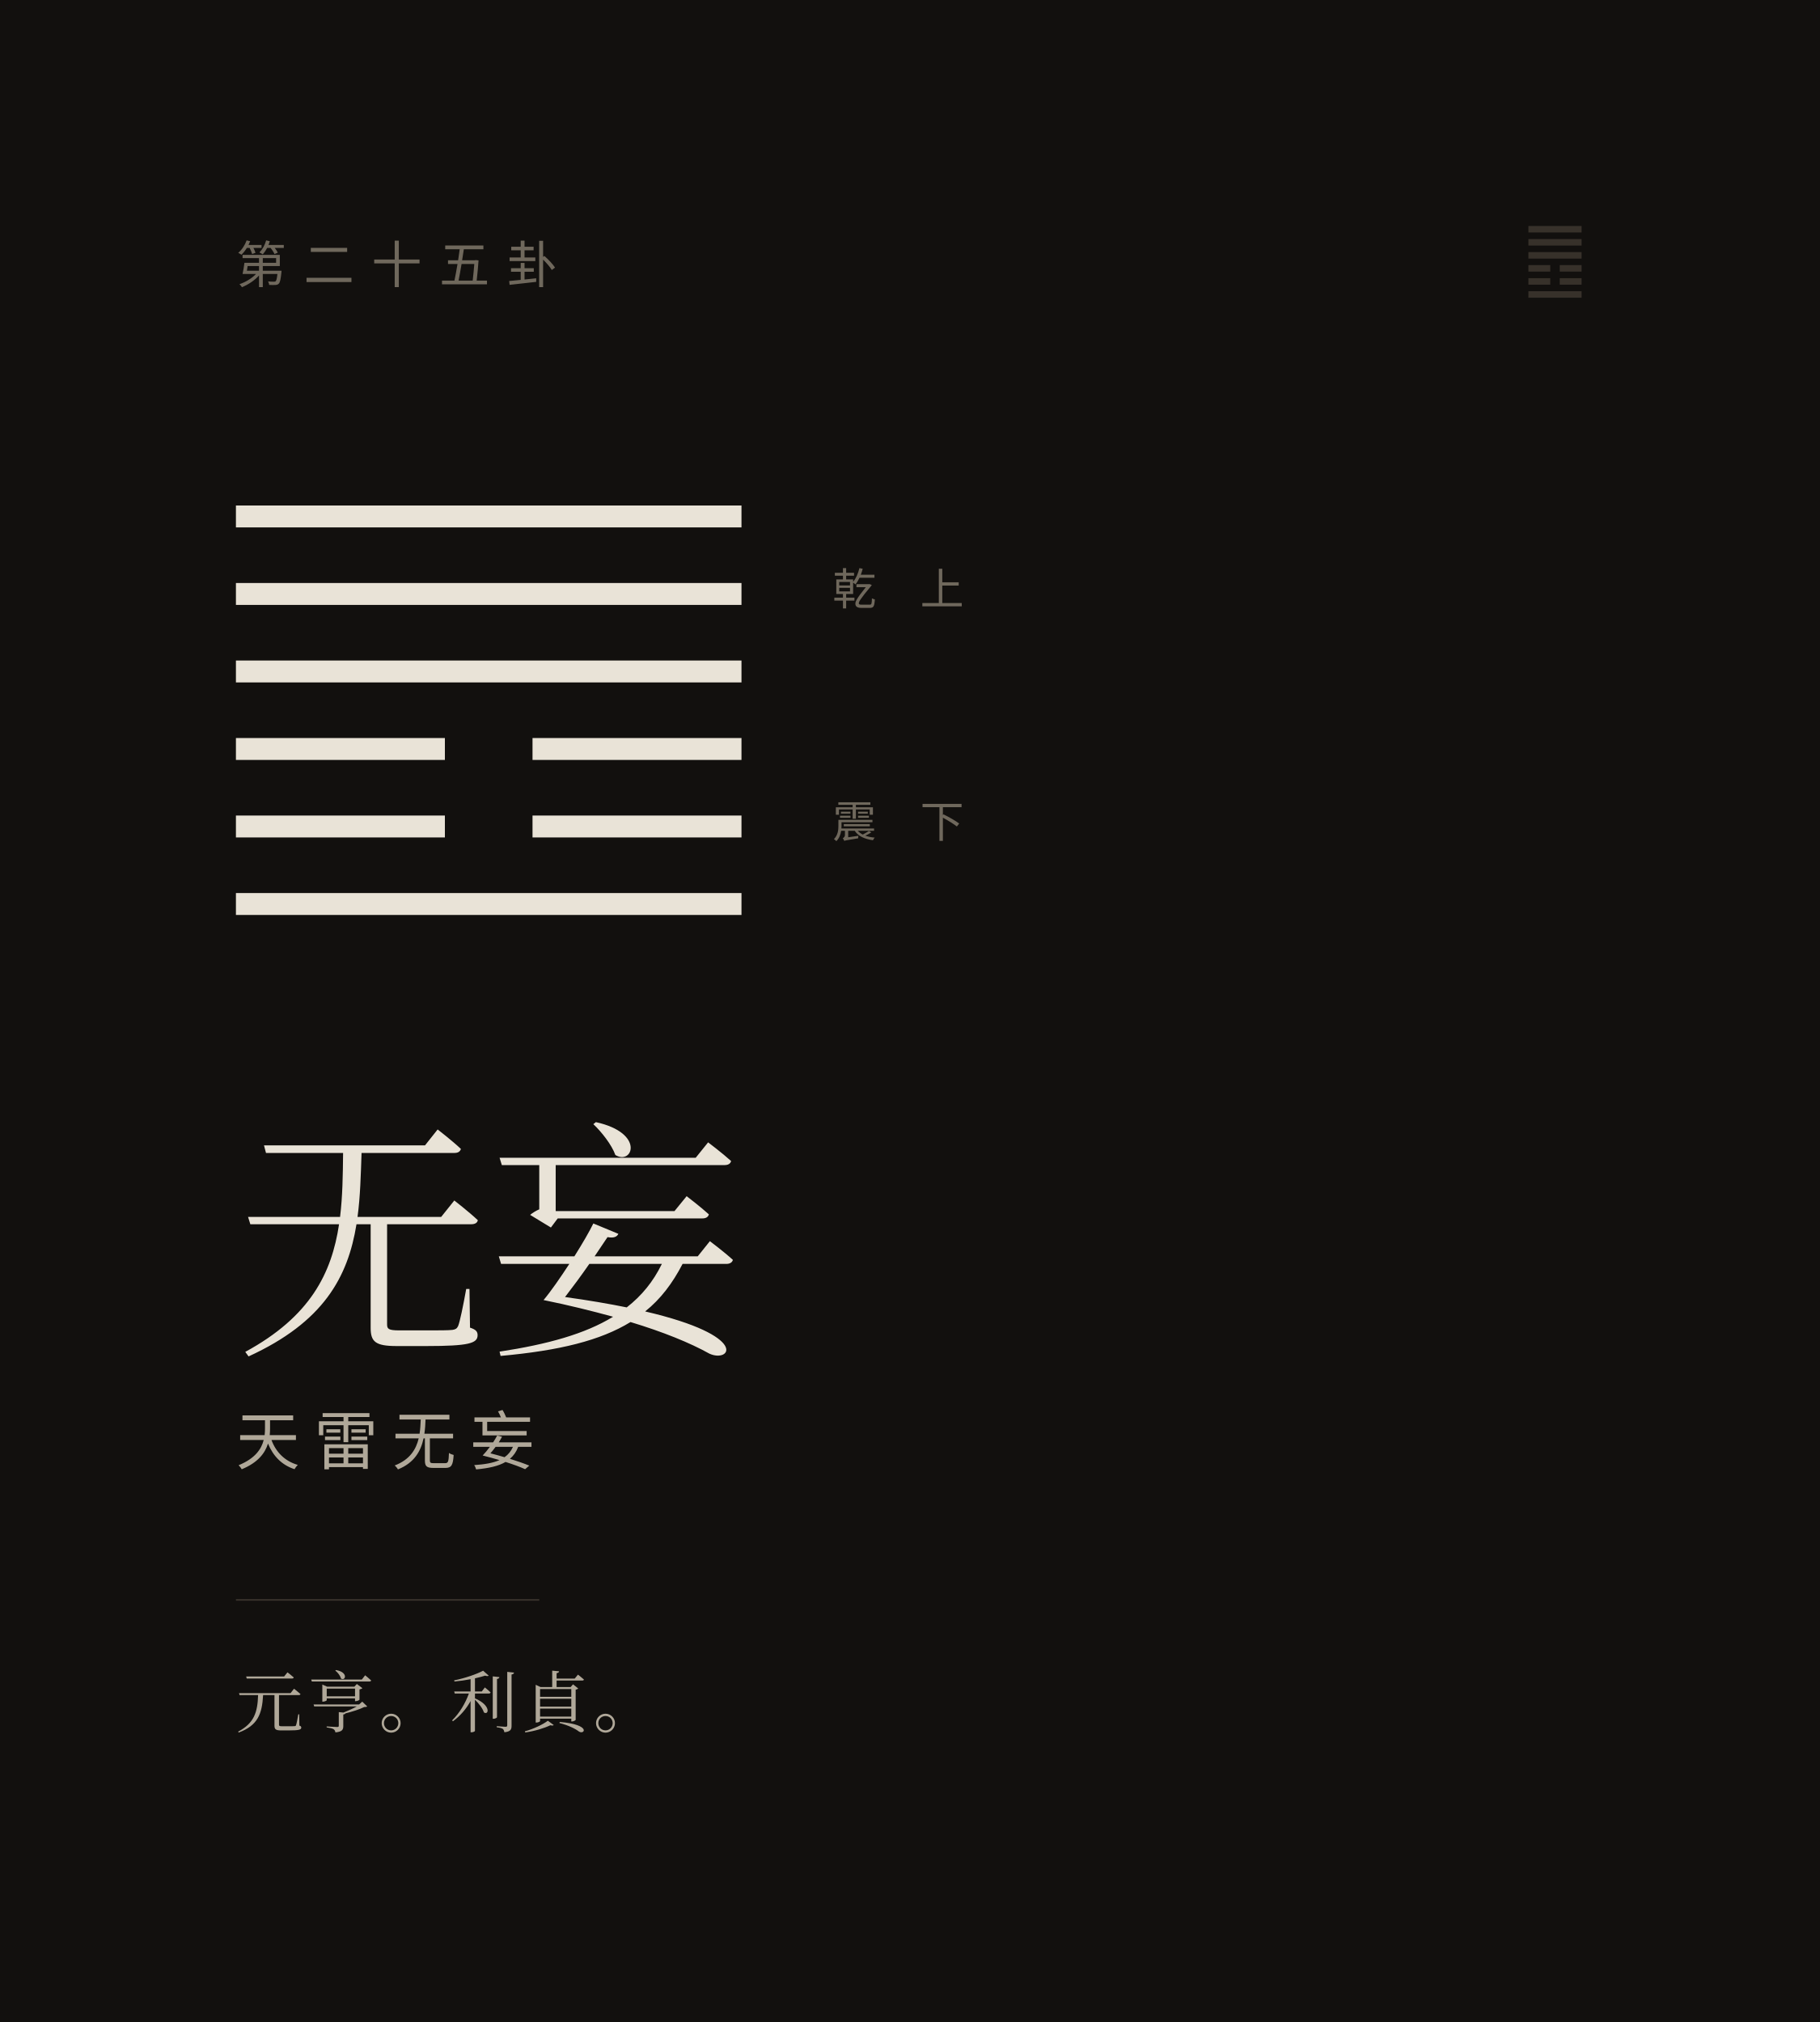
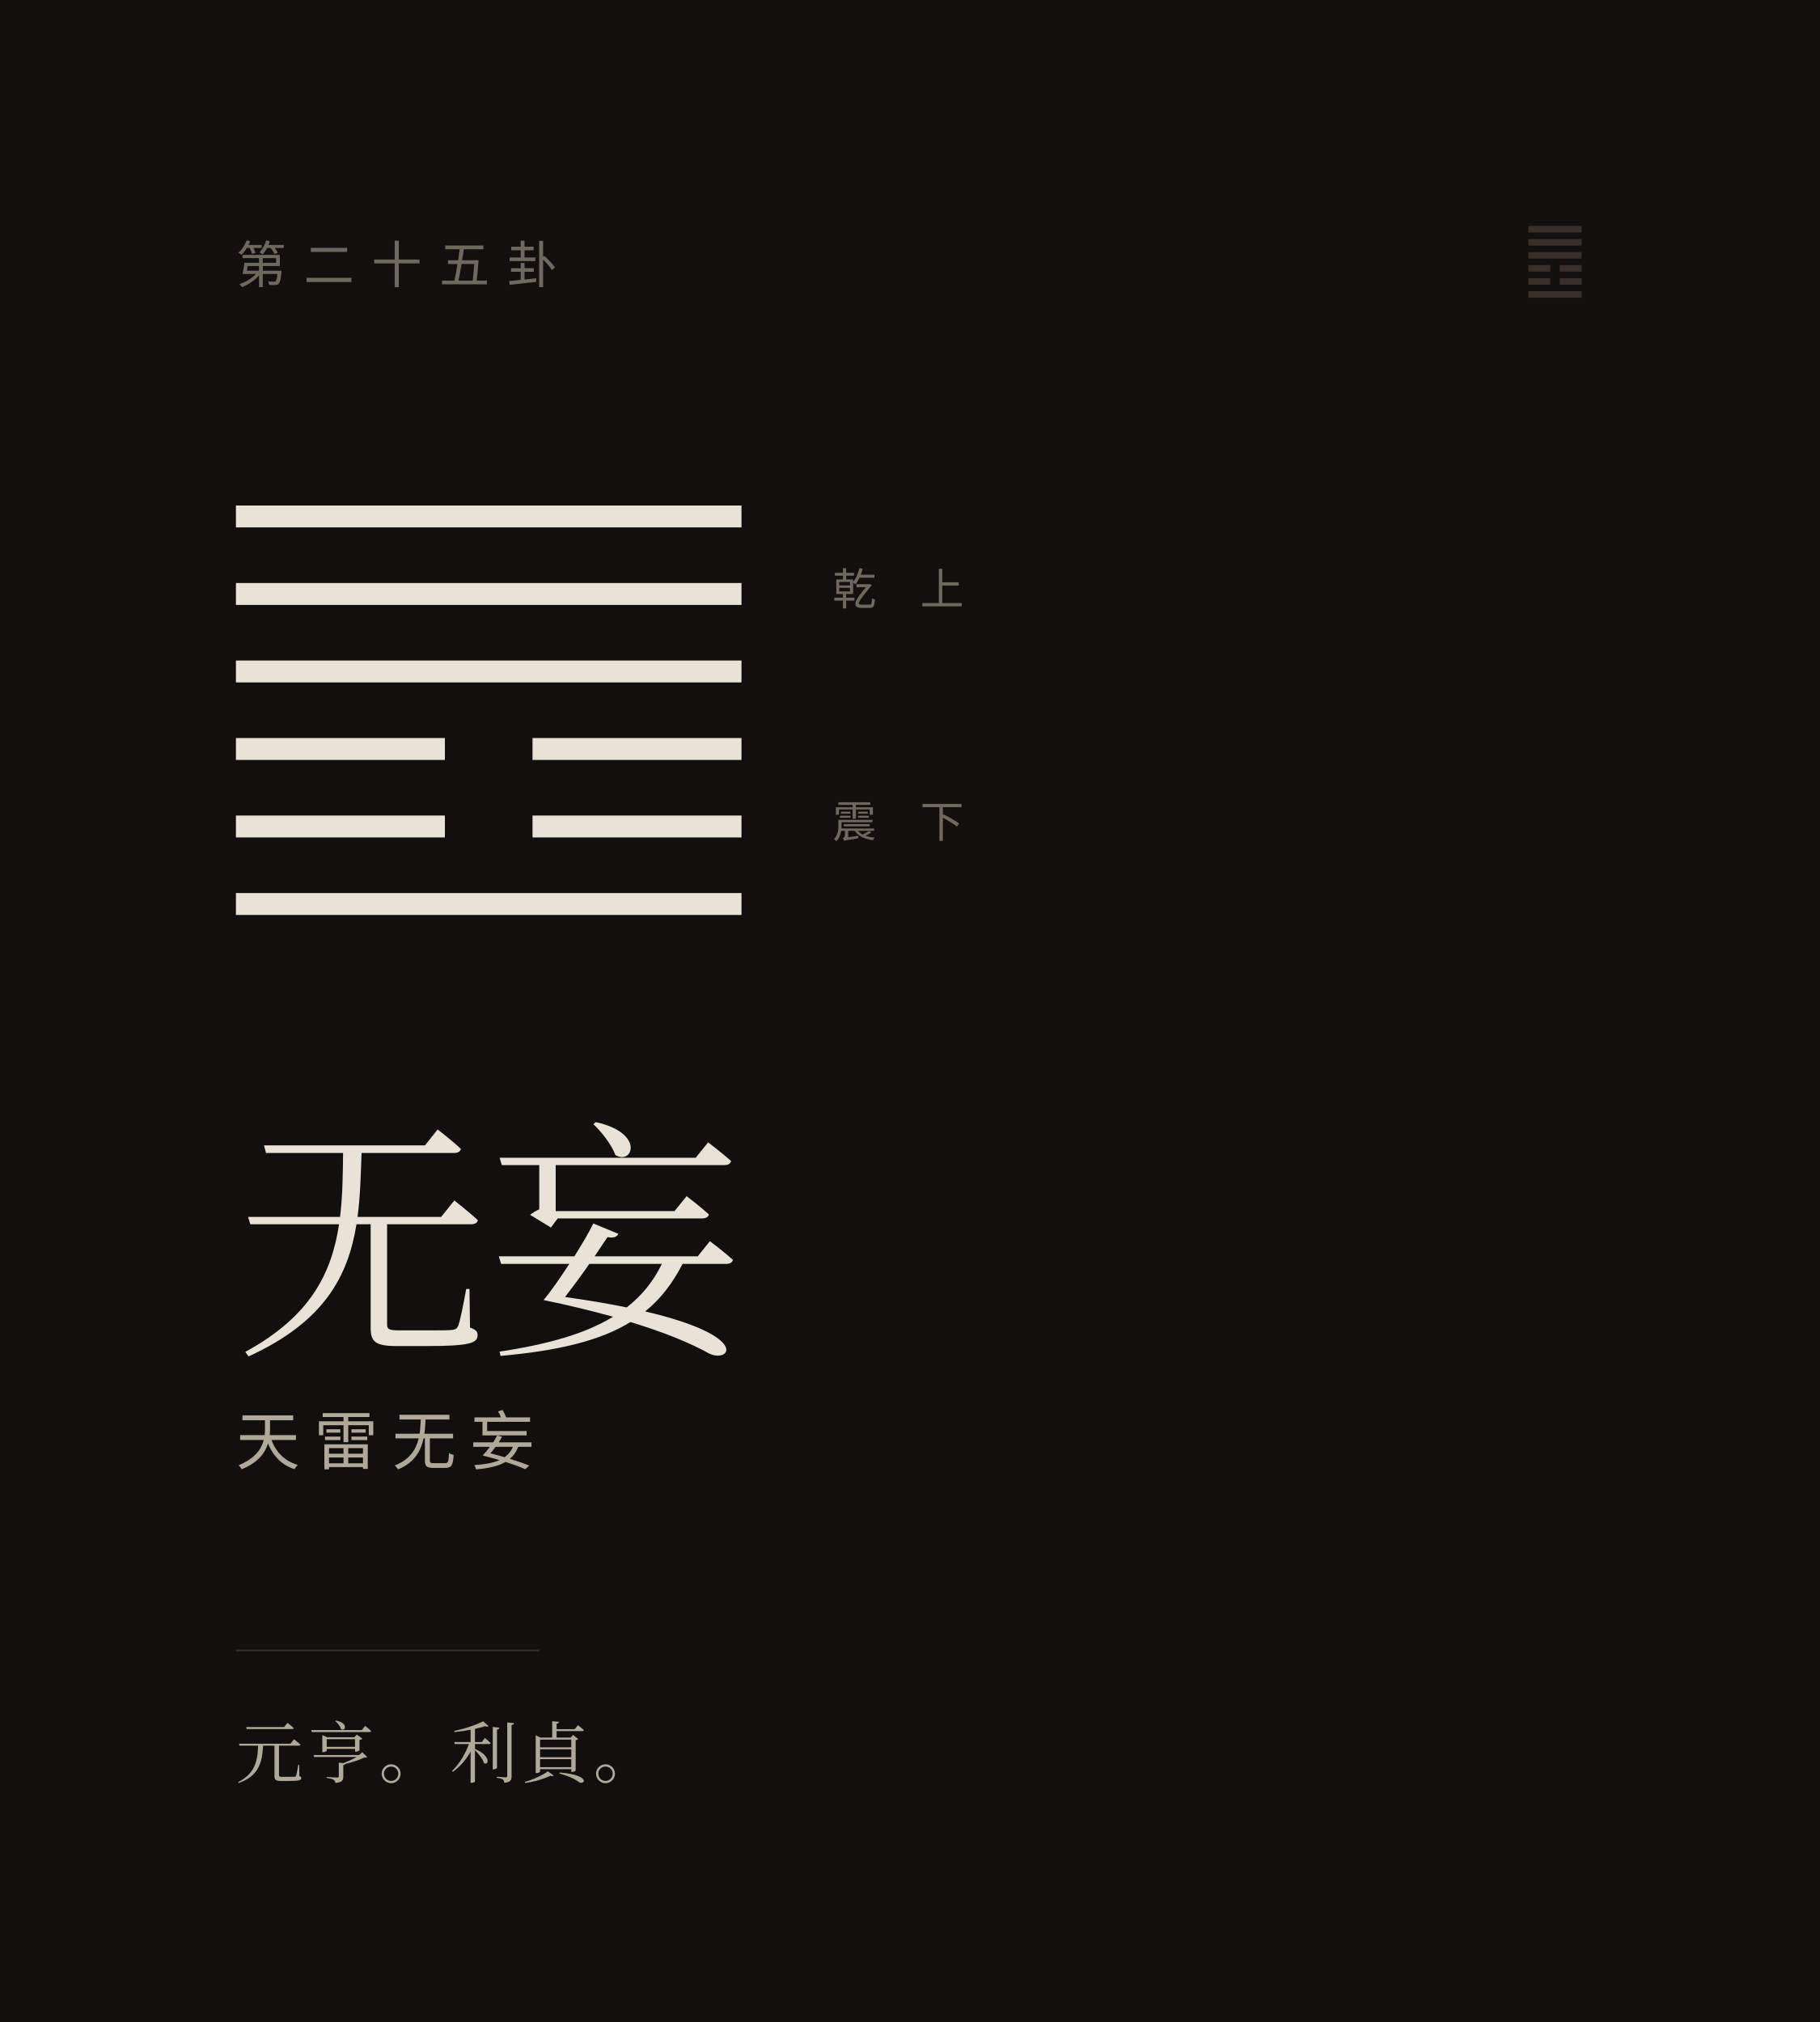
<svg xmlns="http://www.w3.org/2000/svg" width="1080" height="1200" viewBox="0 0 1080 1200">
  <rect width="1080" height="1200" fill="#12100E" />
  <text x="140" y="168" font-family="Hiragino Sans GB, PingFang SC, Noto Sans CJK SC, sans-serif" font-size="30" fill="#6F685C" letter-spacing="0.34em">第二十五卦</text>
  <text x="940" y="168" font-family="Songti SC, STSong, Songti TC, Noto Serif CJK SC, serif" font-size="46" fill="#37312A" text-anchor="end">䷘</text>
  <rect x="140" y="300" width="300" height="13" fill="#E9E3D7" />
  <rect x="140" y="346" width="300" height="13" fill="#E9E3D7" />
  <rect x="140" y="392" width="300" height="13" fill="#E9E3D7" />
  <rect x="140" y="438" width="124" height="13" fill="#E9E3D7" />
  <rect x="316" y="438" width="124" height="13" fill="#E9E3D7" />
  <rect x="140" y="484" width="124" height="13" fill="#E9E3D7" />
  <rect x="316" y="484" width="124" height="13" fill="#E9E3D7" />
  <rect x="140" y="530" width="300" height="13" fill="#E9E3D7" />
  <text x="494" y="359" font-family="Hiragino Sans GB, PingFang SC, Noto Sans CJK SC, sans-serif" font-size="26" fill="#6F685C">乾　上</text>
  <text x="494" y="497" font-family="Hiragino Sans GB, PingFang SC, Noto Sans CJK SC, sans-serif" font-size="26" fill="#6F685C">震　下</text>
  <text x="140" y="793" font-family="Songti SC, STSong, Songti TC, Noto Serif CJK SC, serif" font-size="150" fill="#E9E3D7">无妄</text>
  <text x="140" y="869" font-family="Hiragino Sans GB, PingFang SC, Noto Sans CJK SC, sans-serif" font-size="38" fill="#B0A899" letter-spacing="0.22em">天雷无妄</text>
-   <rect x="140" y="949" width="180" height="1" fill="#37312A" />
-   <text x="140" y="1025" font-family="Songti SC, STSong, Songti TC, Noto Serif CJK SC, serif" font-size="40" fill="#B0A899" letter-spacing="0.06em">元亨。利貞。</text>
+   <rect x="140" y="979" width="180" height="1" fill="#37312A" />
+   <text x="140" y="1055" font-family="Songti SC, STSong, Songti TC, Noto Serif CJK SC, serif" font-size="40" fill="#B0A899" letter-spacing="0.06em">元亨。利貞。</text>
</svg>
